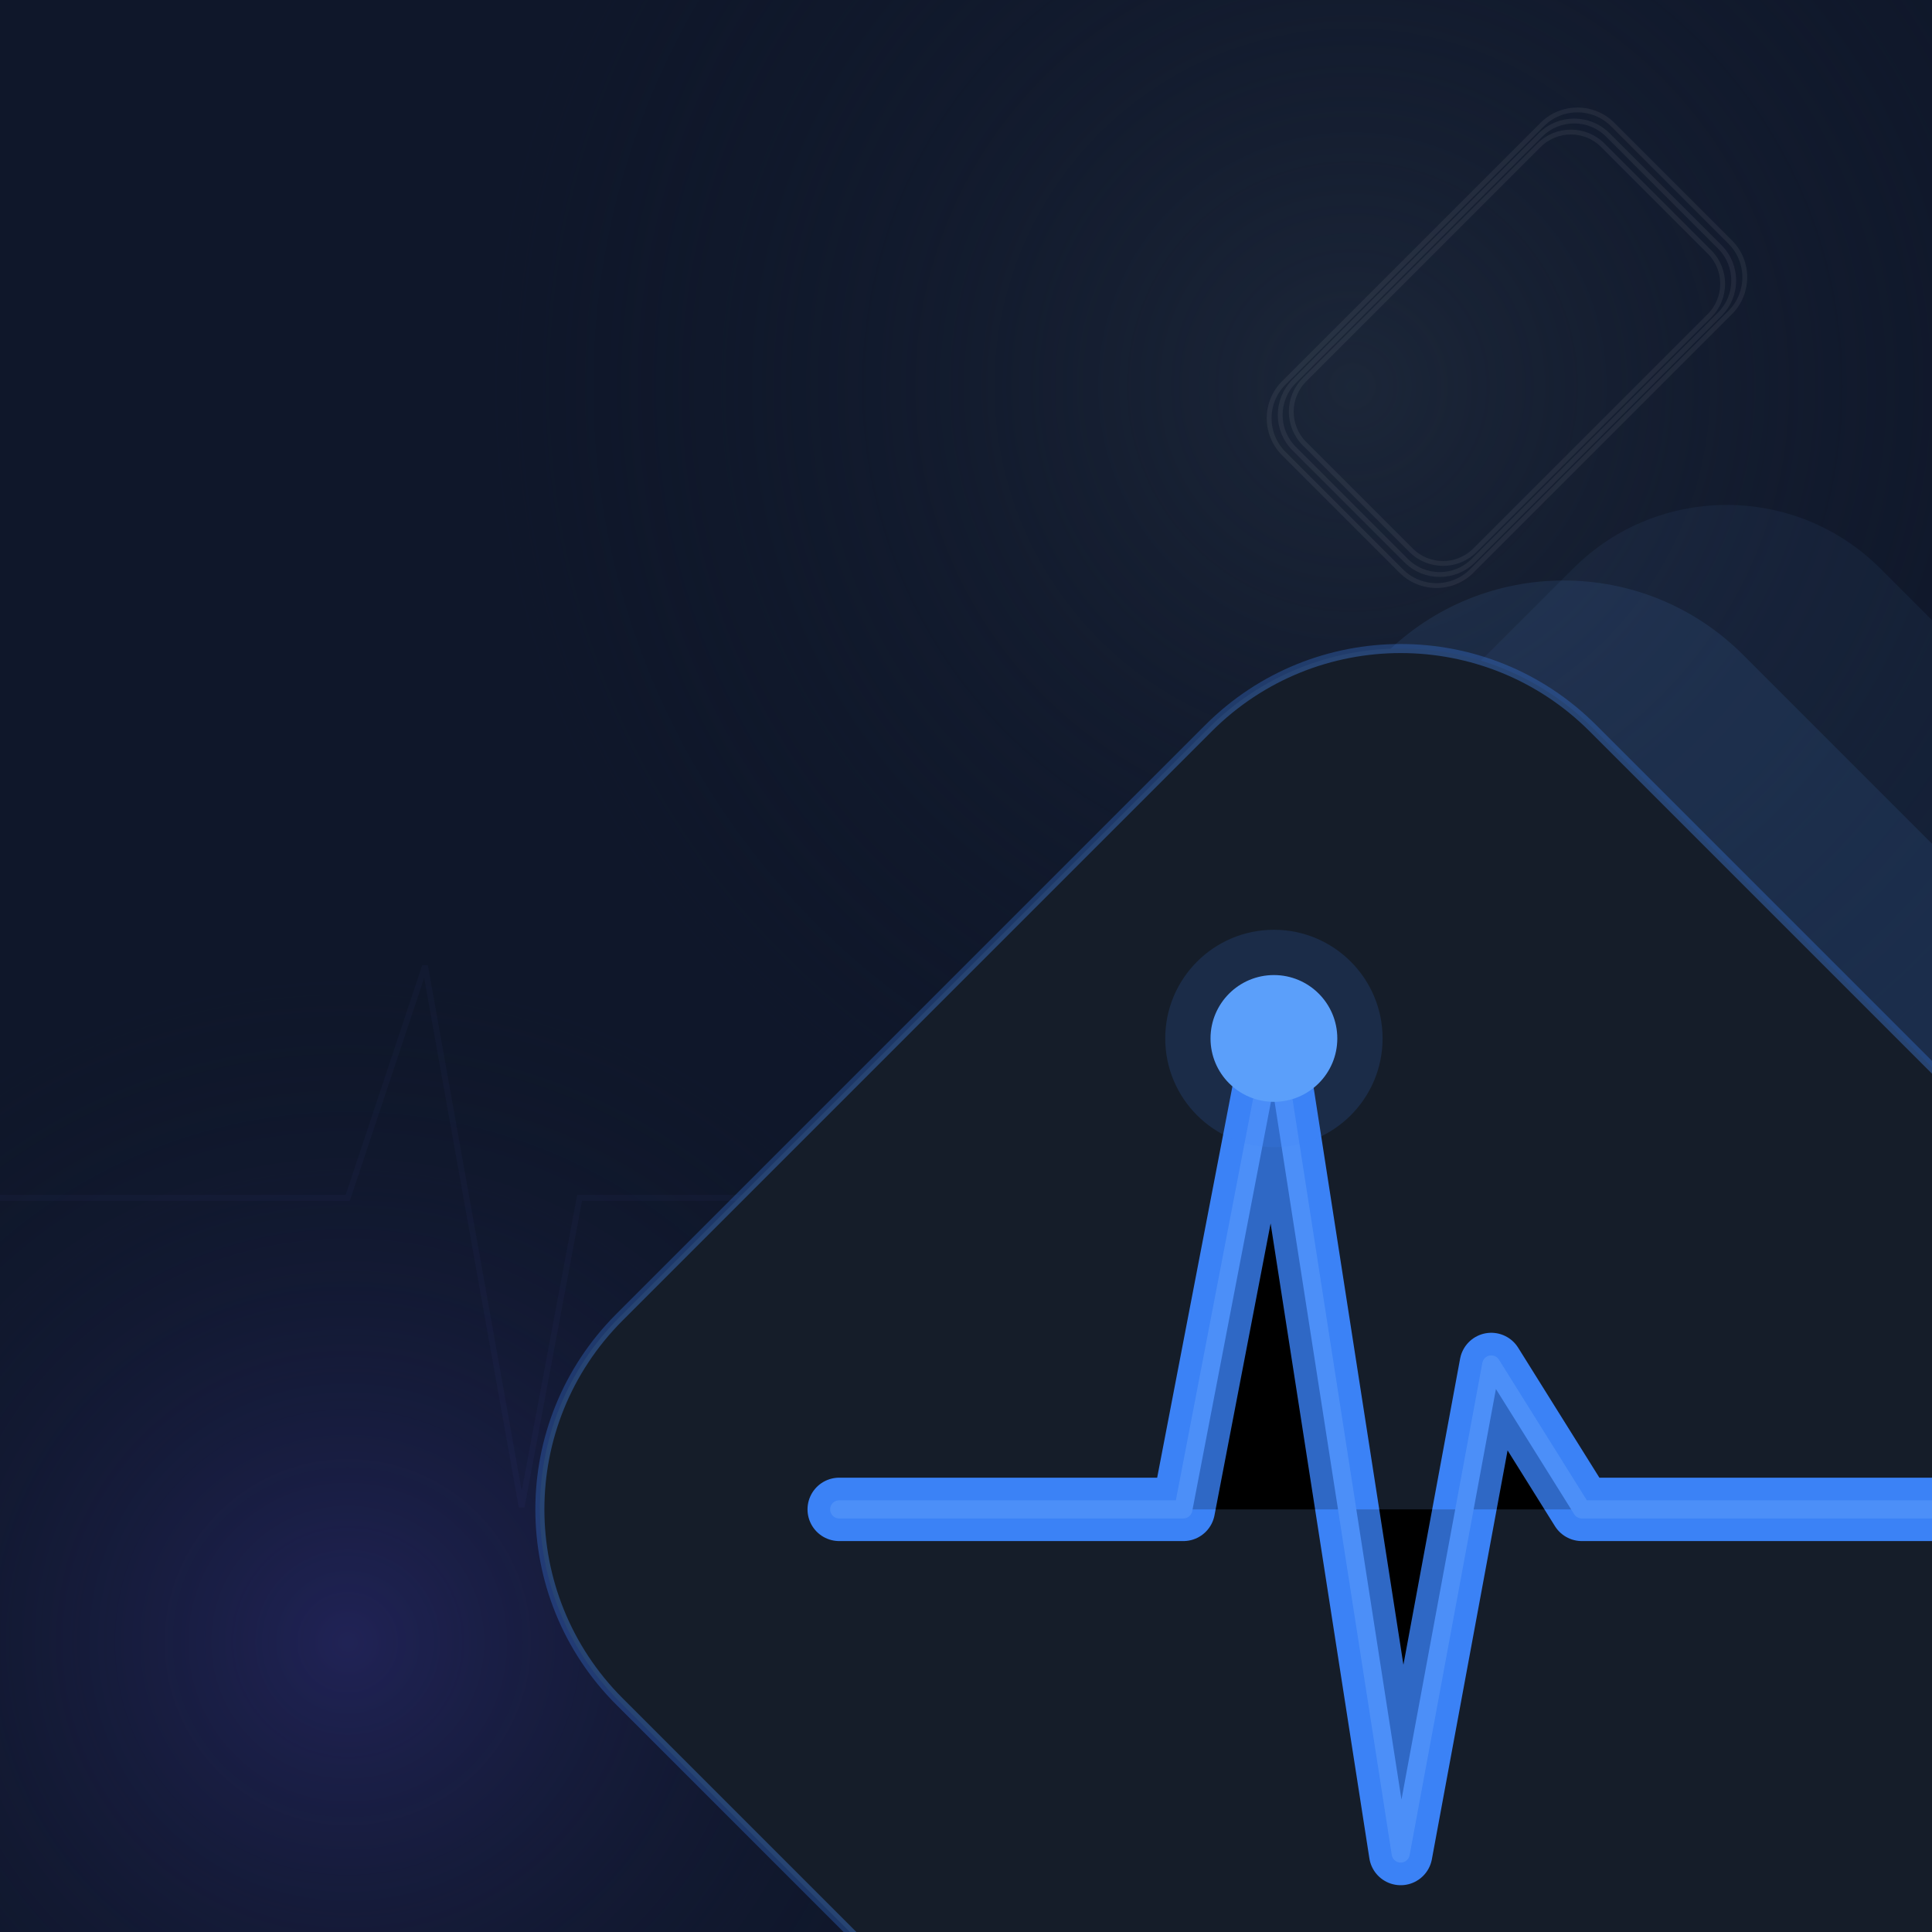
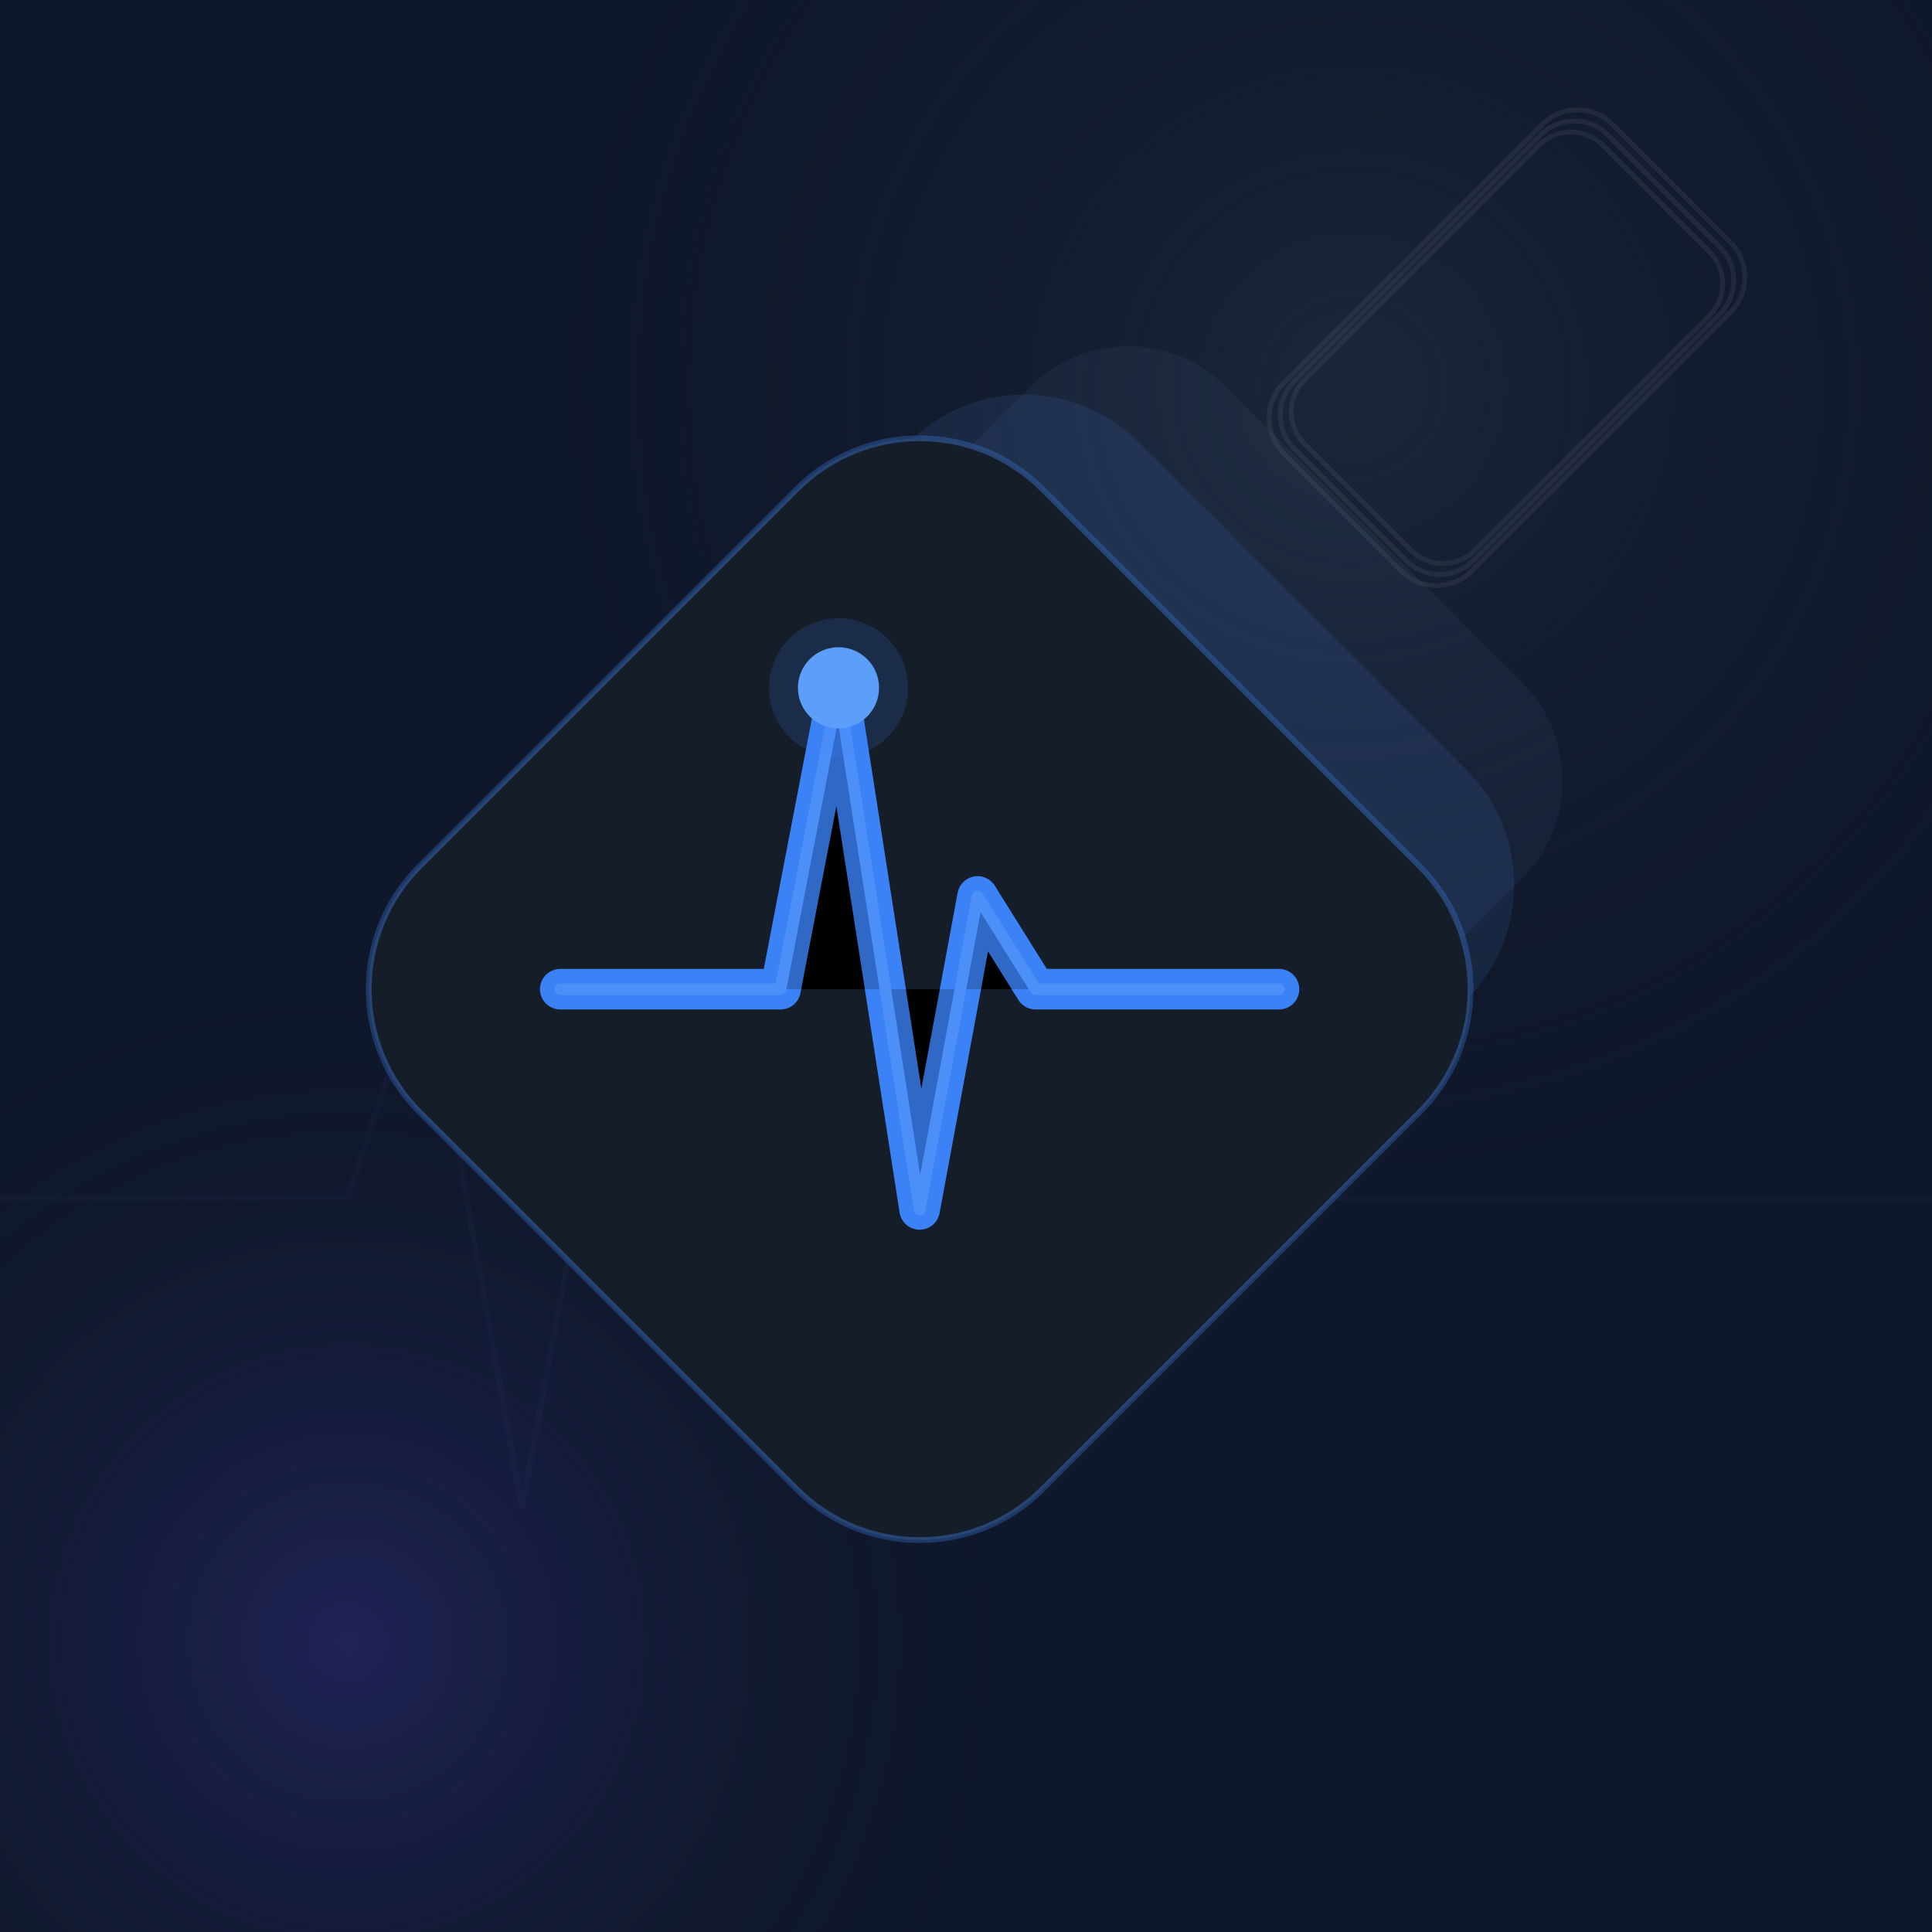
<svg xmlns="http://www.w3.org/2000/svg" width="400" height="400" viewBox="0 0 400 400">
  <defs>
    <radialGradient id="g1" cx="280" cy="80" r="180" gradientUnits="userSpaceOnUse">
      <stop offset="0" stop-color="#1e293b" stop-opacity=".85" />
      <stop offset="1" stop-color="#0f172a" stop-opacity="0" />
    </radialGradient>
    <radialGradient id="g2" cx="72" cy="340" r="140" gradientUnits="userSpaceOnUse">
      <stop offset="0" stop-color="#312e81" stop-opacity=".5" />
      <stop offset="1" stop-color="#0f172a" stop-opacity="0" />
    </radialGradient>
  </defs>
  <rect width="400" height="400" fill="#0f172a" />
  <rect width="400" height="400" fill="url(#g1)" />
  <rect width="400" height="400" fill="url(#g2)" />
  <g opacity=".06" stroke="#fff" stroke-width="1" fill="none">
    <rect x="287.04" y="28.32" width="49.92" height="87.36" rx="9.36" transform="rotate(45 312 72)" />
    <rect x="285.76" y="26.08" width="52.48" height="91.84" rx="9.84" transform="rotate(45 312 72)" />
    <rect x="284.48" y="23.84" width="55.04" height="96.32" rx="10.32" transform="rotate(45 312 72)" />
  </g>
  <g opacity=".04" stroke="#6366f1" stroke-width="1.2" fill="none">
    <path d="M0 248 L72 248 L88 200 L108 312 L120 248 L400 248" />
  </g>
-   <g transform="translate(80 80) scale(3.75)">
+   <g transform="translate(56 56) scale(2.4)">
    <rect width="60" height="60" x="-30" y="-30" fill="#60a5fa" opacity=".06" rx="12" transform="rotate(45 -16.113 111.326)" />
    <rect width="68" height="68" x="-34" y="-34" fill="#60a5fa" opacity=".1" rx="14" transform="rotate(45 -31.477 104.962)" />
    <g transform="rotate(45 -46.84 98.598)">
      <rect width="76" height="76" x="-38" y="-38" fill="#1e293b" rx="15" />
      <rect width="76" height="76" x="-38" y="-38" stroke="#3b82f6" stroke-width=".5" opacity=".3" rx="15" />
    </g>
    <path stroke="#3b82f6" stroke-linecap="round" stroke-linejoin="round" stroke-width="3.5" d="M25 62h19l5-26 7 45 5-27 5 8h21" />
    <path stroke="#93c5fd" stroke-linecap="round" stroke-linejoin="round" d="M25 62h19l5-26 7 45 5-27 5 8h21" opacity=".2" />
    <circle cx="49" cy="36" r="3.5" fill="#60a5fa" />
    <circle cx="49" cy="36" r="6" fill="#3b82f6" opacity=".15" />
  </g>
</svg>
